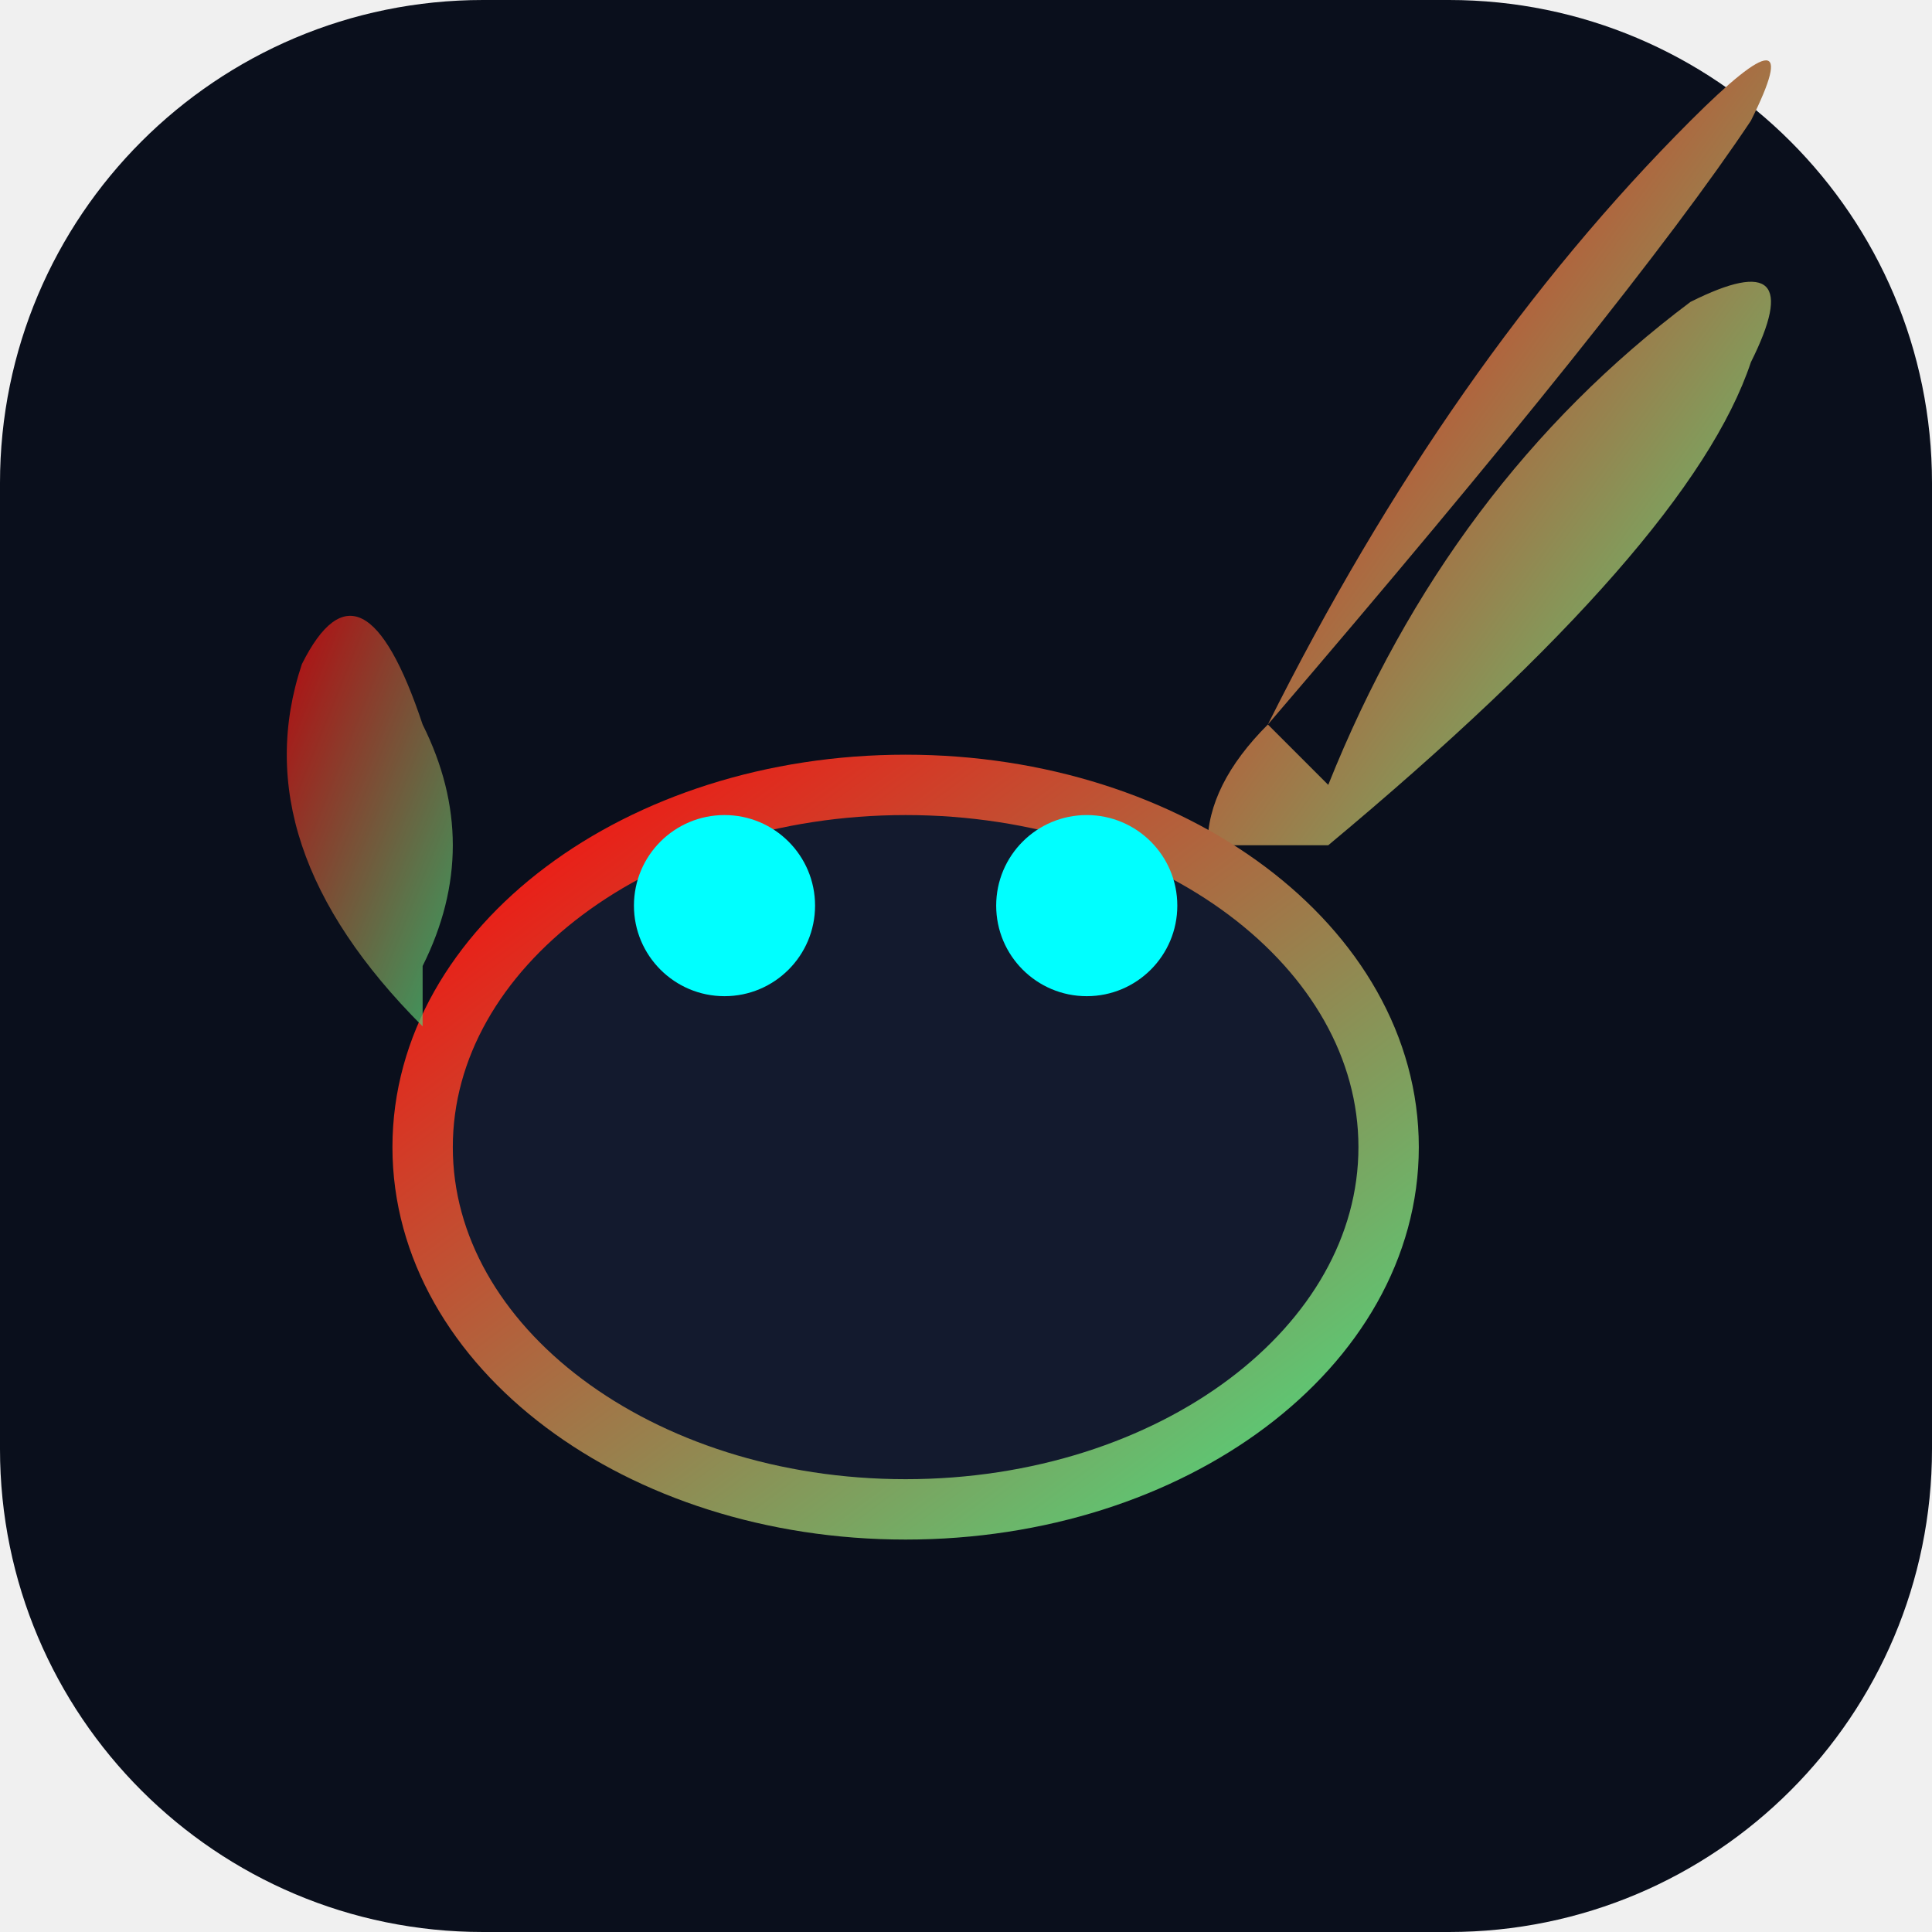
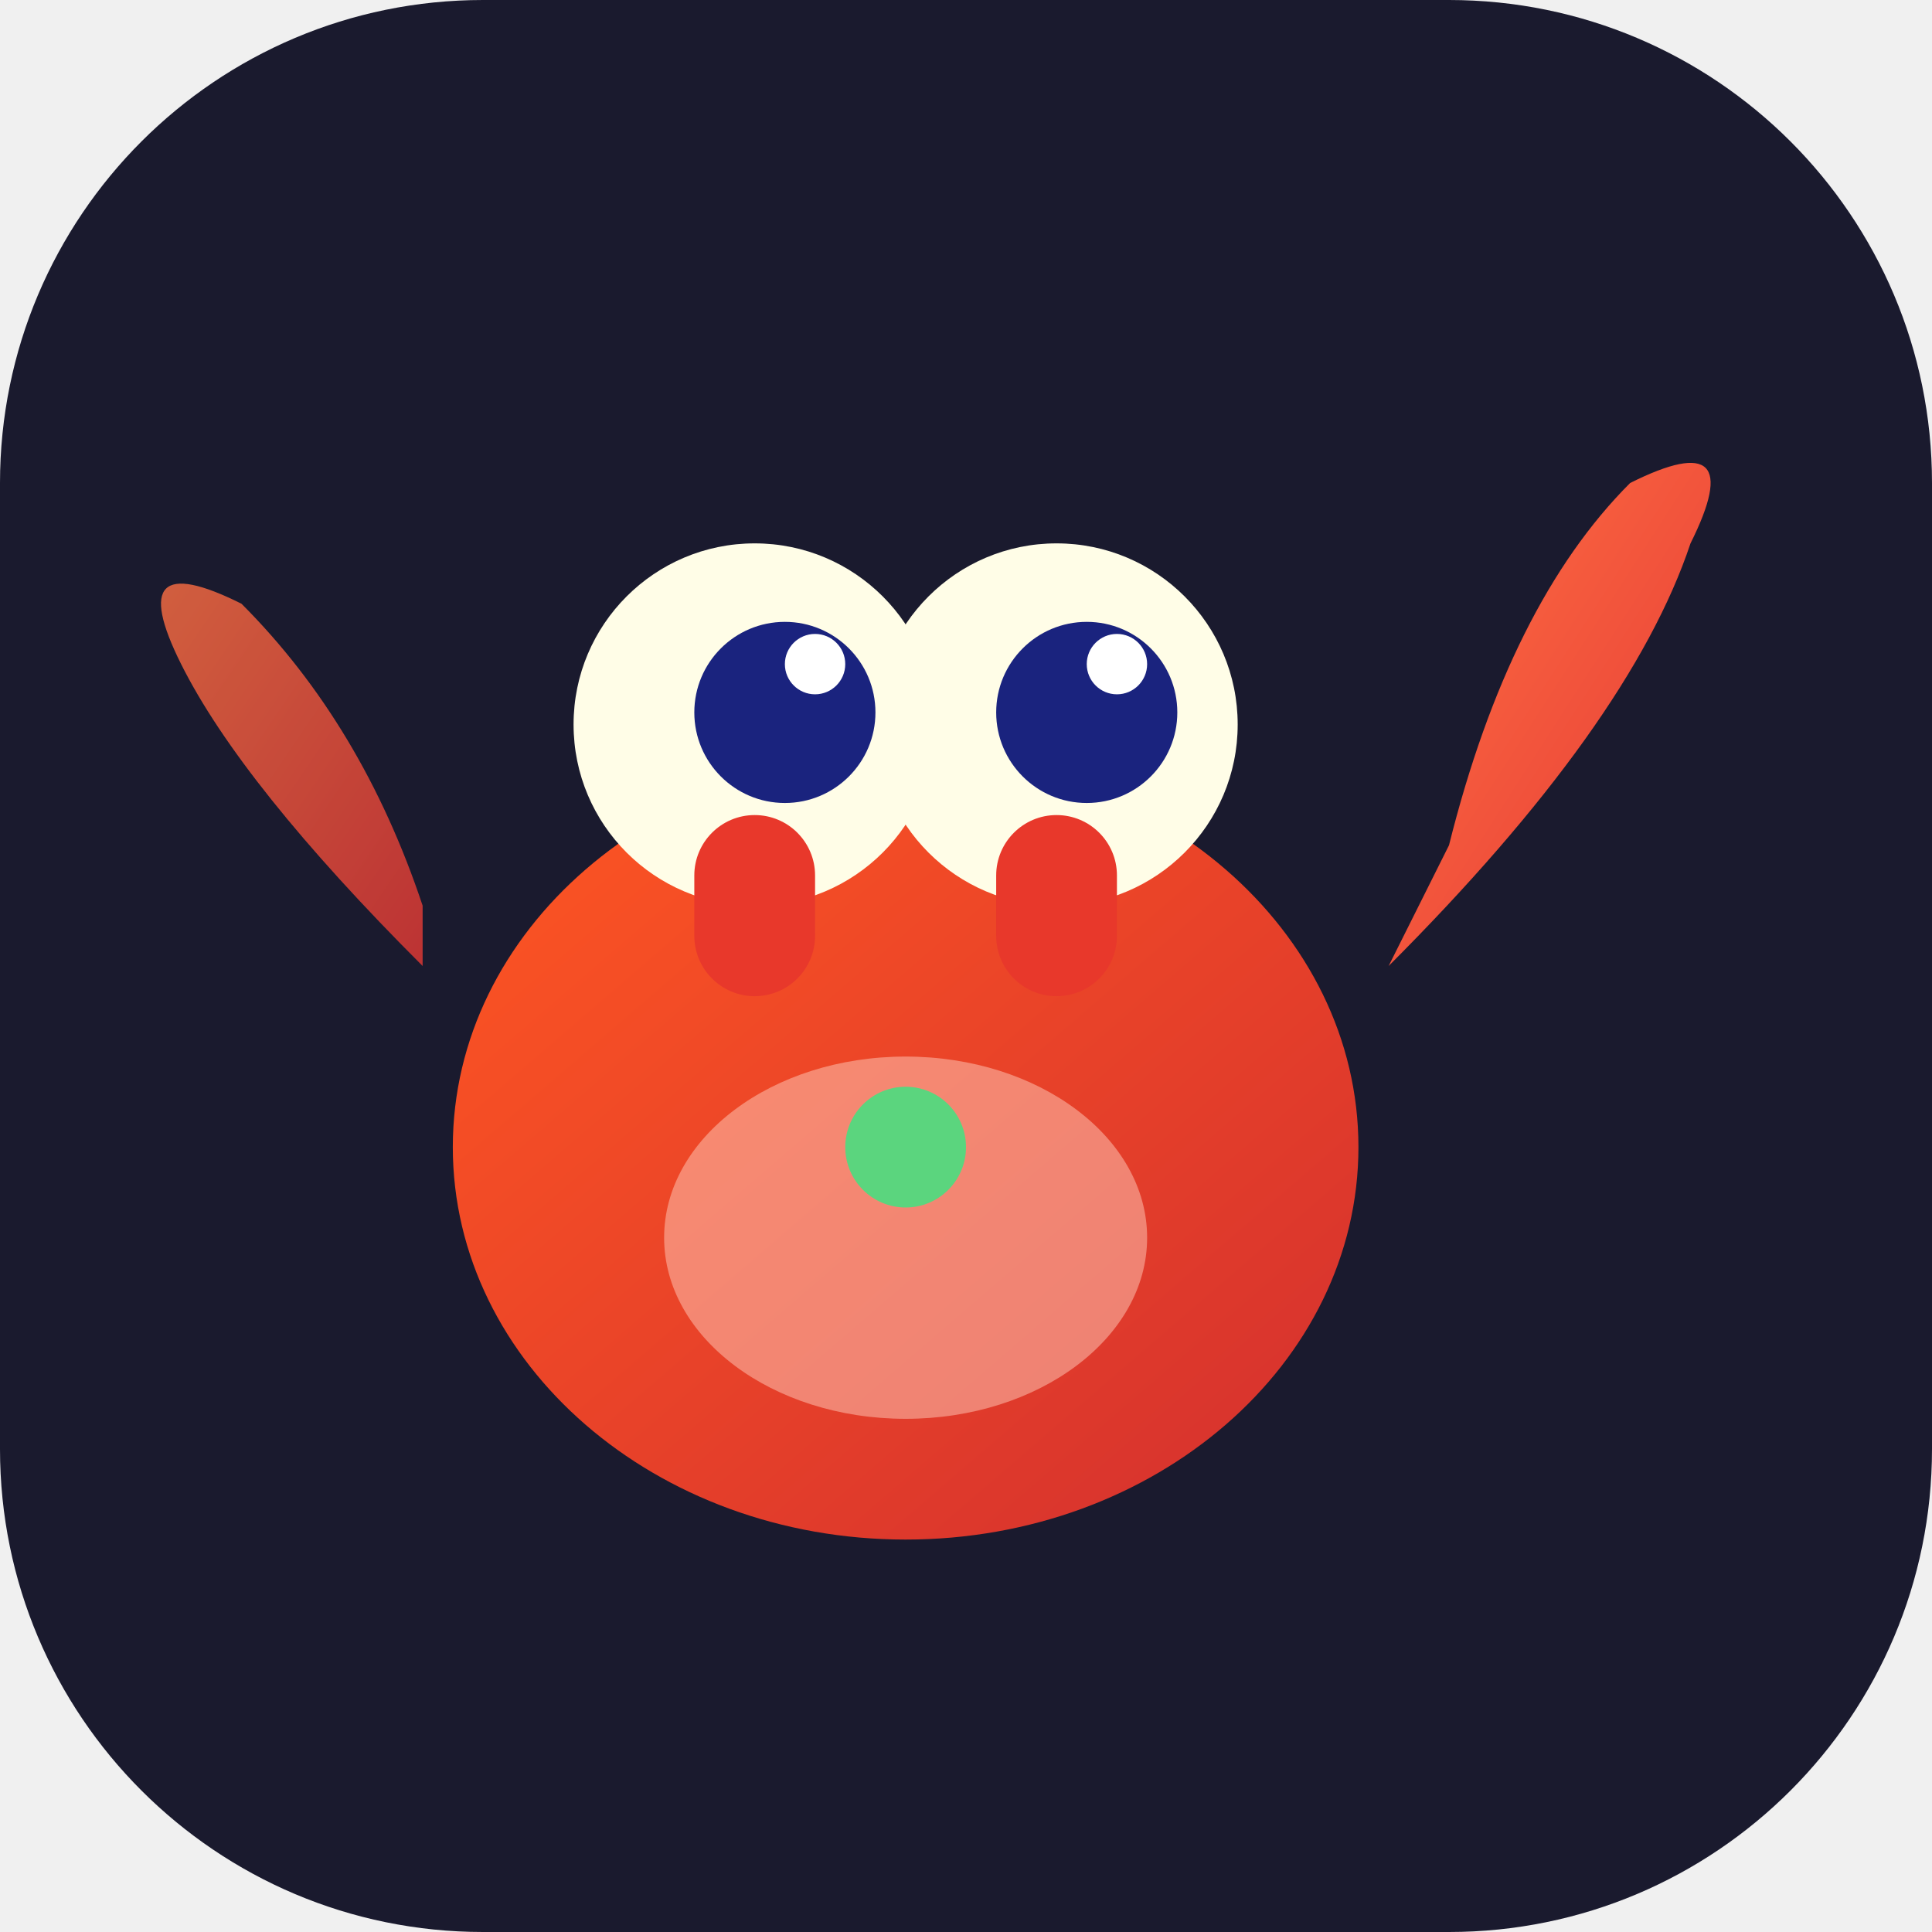
<svg xmlns="http://www.w3.org/2000/svg" viewBox="0 0 32 32" fill="none">
  <defs>
-     <linearGradient id="g" x1="0%" y1="0%" x2="100%" y2="100%">
-       <stop offset="0%" stop-color="#FF060A" />
-       <stop offset="100%" stop-color="#4ADE80" />
+     <linearGradient id="bg" x1="0" y1="0" x2="32" y2="32">
+       <stop offset="0%" stop-color="#1A1A2E" />
+       <stop offset="100%" stop-color="#16213E" />
+     </linearGradient>
+     <linearGradient id="b" x1="0%" y1="0%" x2="100%" y2="100%">
+       <stop offset="0%" stop-color="#FF5722" />
+       <stop offset="100%" stop-color="#D32F2F" />
+     </linearGradient>
+     <linearGradient id="c" x1="0%" y1="0%" x2="100%" y2="100%">
+       <stop offset="0%" stop-color="#FF7043" />
+       <stop offset="100%" stop-color="#E53935" />
    </linearGradient>
  </defs>
-   <rect width="32" height="32" rx="8" fill="#0A0F1C" />
-   <path d="M22 14 Q28 9 29 6 Q30 4 28 5 Q24 8 22 13 L21 12 Q27 5 29 2 Q30 0 28 2 Q24 6 21 12 Q20 13 20 14Z" fill="url(#g)" />
-   <ellipse cx="15" cy="19" rx="8" ry="6" fill="#131A2E" stroke="url(#g)" stroke-width="1" />
-   <circle cx="12" cy="15" r="1.5" fill="#0ff" />
-   <circle cx="18" cy="15" r="1.5" fill="#0ff" />
-   <path d="M7 17 Q4 14 5 11 Q6 9 7 12 Q8 14 7 16Z" fill="url(#g)" opacity="0.7" />
+   <rect width="32" height="32" rx="8" fill="url(#bg)" />
+   <ellipse cx="15" cy="19" rx="7.5" ry="6.5" fill="url(#b)" />
+   <ellipse cx="15" cy="20.5" rx="4" ry="3" fill="#FFCCBC" opacity="0.5" />
+   <circle cx="12.5" cy="12" r="3" fill="#FFFDE7" />
+   <circle cx="17.5" cy="12" r="3" fill="#FFFDE7" />
+   <circle cx="13" cy="11.8" r="1.5" fill="#1A237E" />
+   <circle cx="18" cy="11.8" r="1.5" fill="#1A237E" />
+   <circle cx="13.5" cy="11" r="0.5" fill="#FFF" />
+   <circle cx="18.5" cy="11" r="0.5" fill="#FFF" />
+   <rect x="11.5" y="13.5" width="2" height="3" rx="1" fill="#E8382B" />
+   <rect x="16.5" y="13.5" width="2" height="3" rx="1" fill="#E8382B" />
+   <path d="M23 16 Q27 12 28 9 Q29 7 27 8 Q25 10 24 14Z" fill="url(#c)" />
+   <path d="M7 16 Q4 13 3 11 Q2 9 4 10 Q6 12 7 15Z" fill="url(#c)" opacity="0.8" />
+   <circle cx="15" cy="19" r="1" fill="#4ADE80" opacity="0.9" />
</svg>
